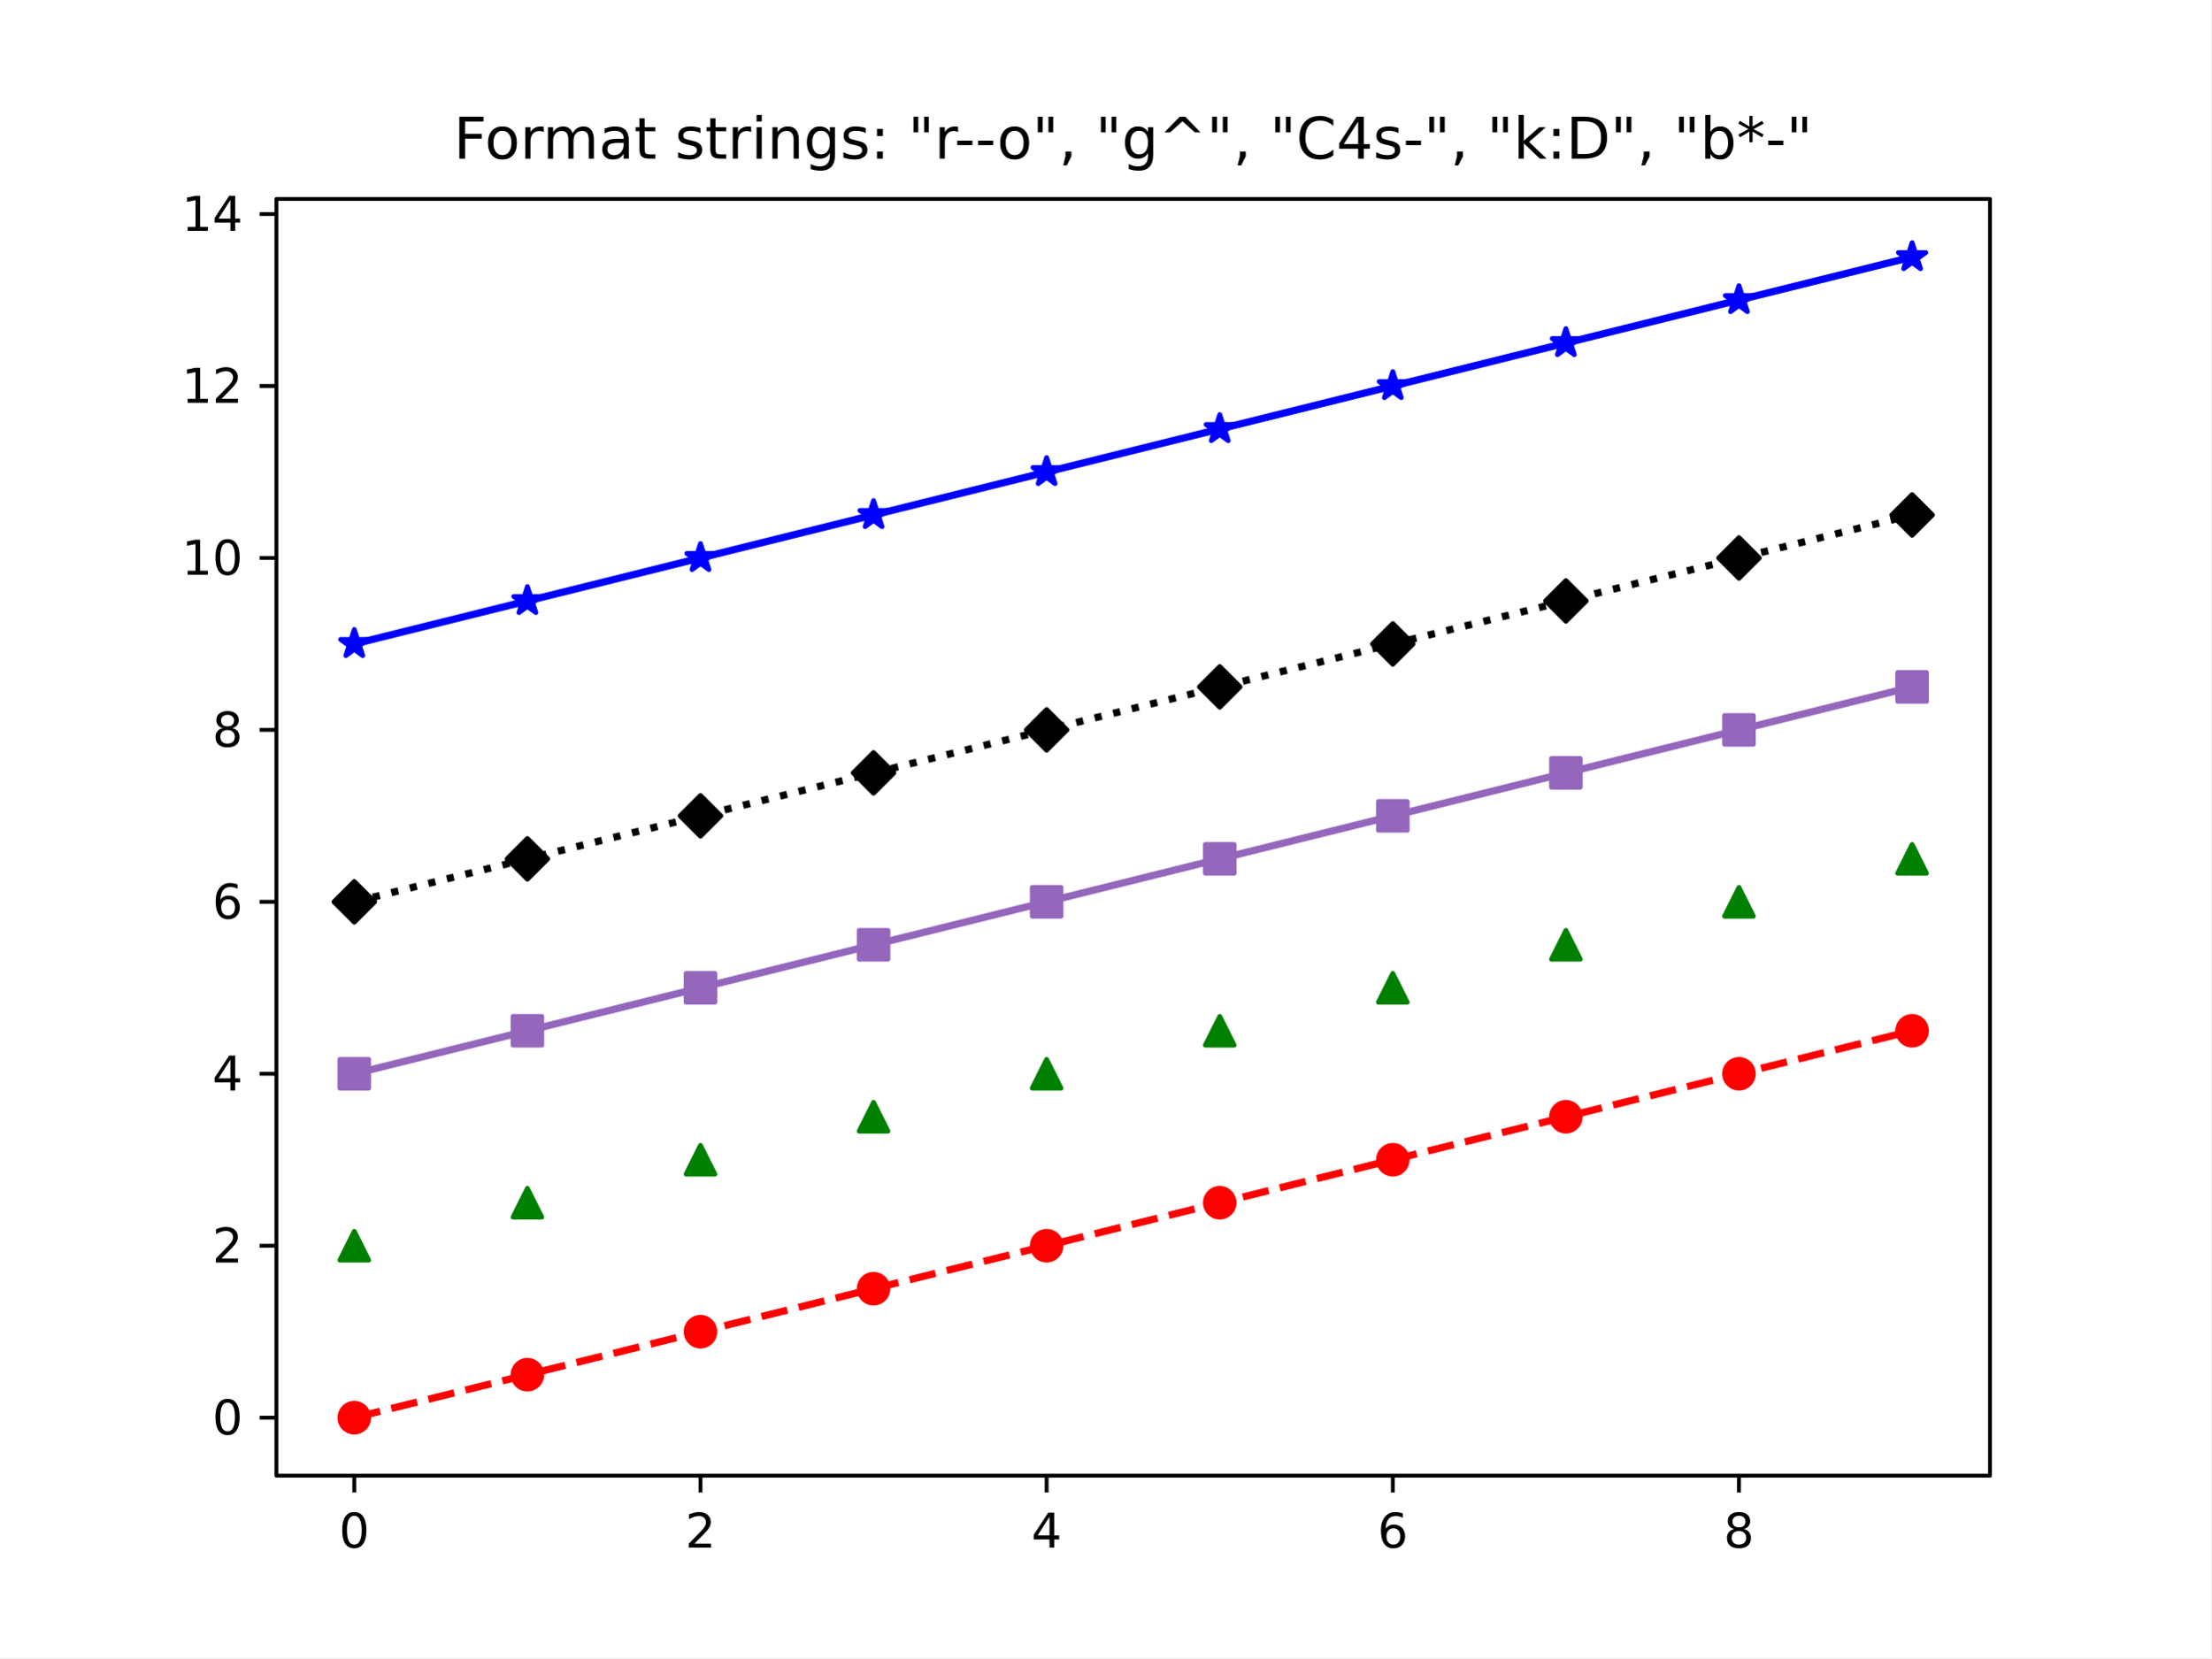
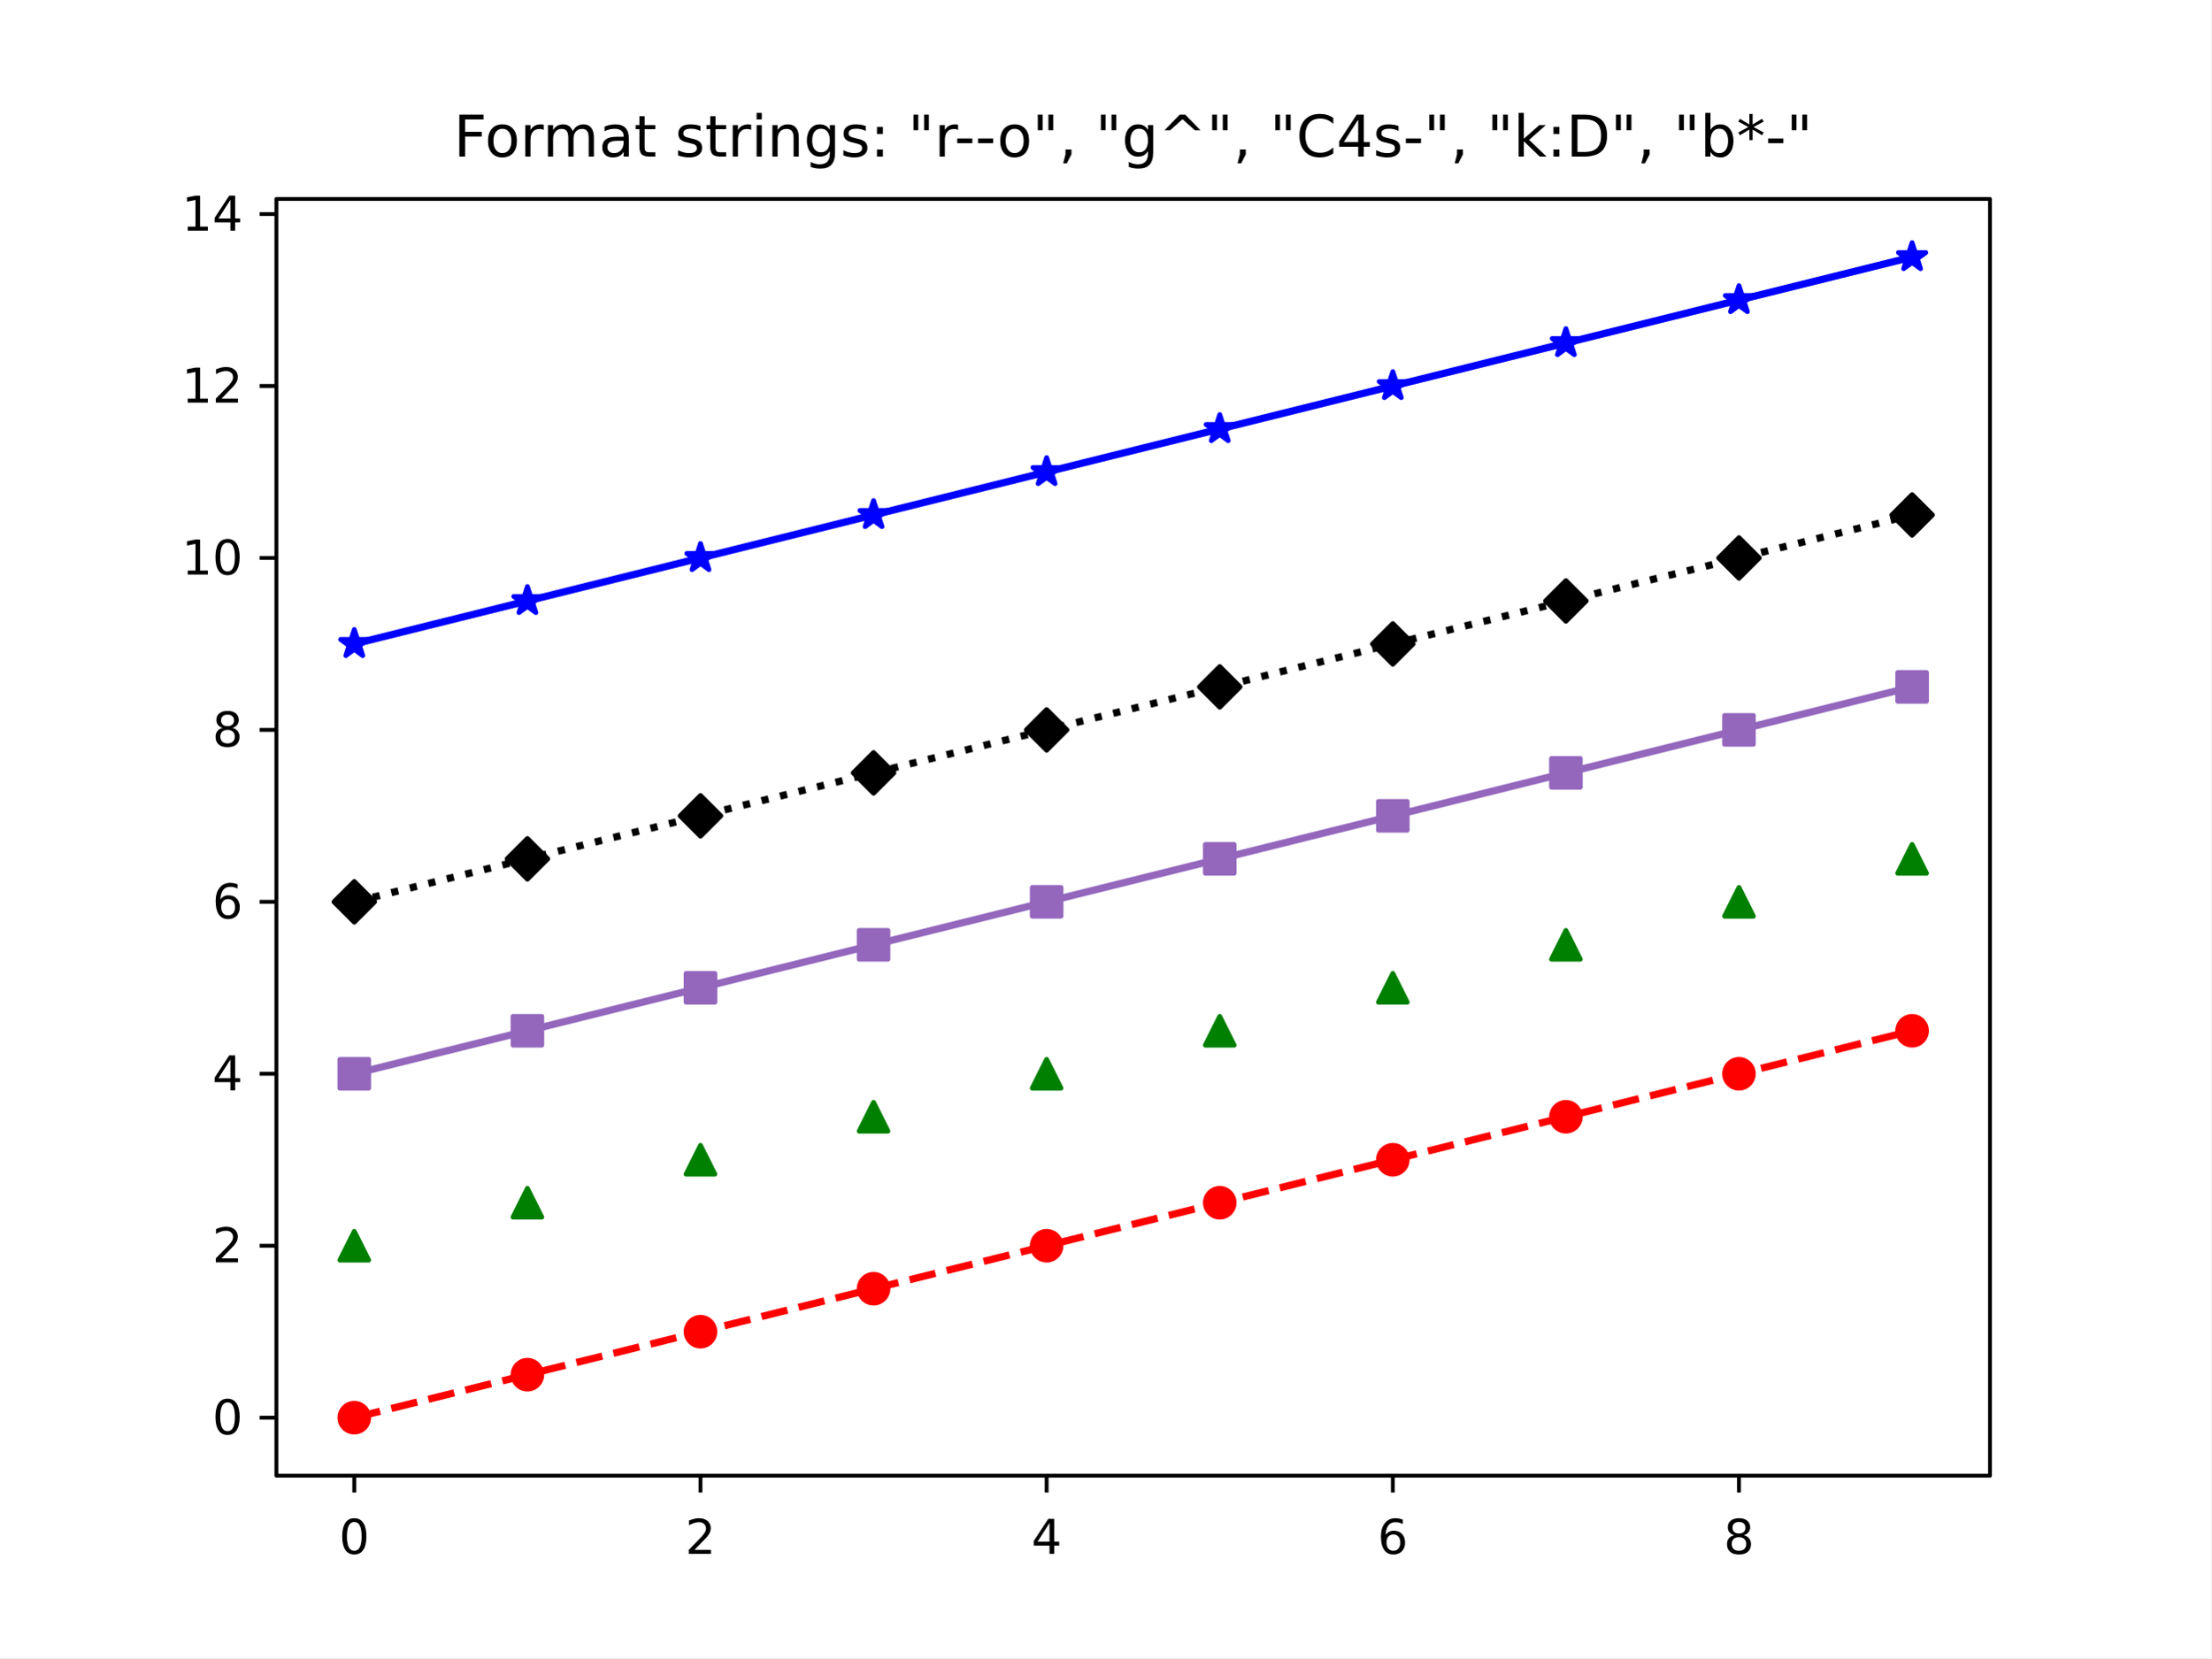
<svg xmlns="http://www.w3.org/2000/svg" width="460.8pt" height="345.6pt" viewBox="0 0 460.8 345.6" version="1.1">
  <defs>
    <clipPath id="p1">
      <rect x="57.6" y="41.47" width="357.12" height="266.11" />
    </clipPath>
    <path id="m1" d="M 0 3 C 0.8 3 1.56 2.68 2.12 2.12 C 2.68 1.56 3 0.8 3 0 C 3 -0.8 2.68 -1.56 2.12 -2.12 C 1.56 -2.68 0.8 -3 0 -3 C -0.8 -3 -1.56 -2.68 -2.12 -2.12 C -2.68 -1.56 -3 -0.8 -3 0 C -3 0.8 -2.68 1.56 -2.12 2.12 C -1.56 2.68 -0.8 3 0 3 z" />
    <path id="m2" d="M 0 -3 L -3 3 L 3 3 z" />
    <path id="m3" d="M -3 3 L 3 3 L 3 -3 L -3 -3 z" />
    <path id="m4" d="M 0 4.24 L 4.24 0 L 0 -4.24 L -4.24 0 z" />
    <path id="m5" d="M 0 -3 L -0.67 -0.93 L -2.85 -0.93 L -1.09 0.35 L -1.76 2.43 L 0 1.15 L 1.76 2.43 L 1.09 0.35 L 2.85 -0.93 L 0.67 -0.93 z" />
  </defs>
  <g id="figure_1">
    <path d="M 0 345.6 L 460.8 345.6 L 460.8 0 L 0 0 z" fill="#ffffff" />
    <g id="axes_1">
      <path d="M 57.6 307.58 L 414.72 307.58 L 414.72 41.47 L 57.6 41.47 z" fill="#ffffff" />
      <g id="line2d_1">
        <path clip-path="url(#p1)" d="M 73.83 295.49 L 109.91 286.53 L 145.98 277.57 L 182.05 268.61 L 218.12 259.65 L 254.2 250.69 L 290.27 241.73 L 326.34 232.77 L 362.41 223.81 L 398.49 214.85" fill="none" stroke="#ff0000" stroke-width="1.5" stroke-dasharray="5.55,2.4" stroke-linejoin="round" />
        <g clip-path="url(#p1)" fill="#ff0000" stroke="#ff0000" stroke-width="1" stroke-linejoin="round">
          <use href="#m1" x="73.83" y="295.49" />
          <use href="#m1" x="109.91" y="286.53" />
          <use href="#m1" x="145.98" y="277.57" />
          <use href="#m1" x="182.05" y="268.61" />
          <use href="#m1" x="218.12" y="259.65" />
          <use href="#m1" x="254.2" y="250.69" />
          <use href="#m1" x="290.27" y="241.73" />
          <use href="#m1" x="326.34" y="232.77" />
          <use href="#m1" x="362.41" y="223.81" />
          <use href="#m1" x="398.49" y="214.85" />
        </g>
      </g>
      <g id="line2d_2">
        <g clip-path="url(#p1)" fill="#008000" stroke="#008000" stroke-width="1" stroke-linejoin="round">
          <use href="#m2" x="73.83" y="259.65" />
          <use href="#m2" x="109.91" y="250.69" />
          <use href="#m2" x="145.98" y="241.73" />
          <use href="#m2" x="182.05" y="232.77" />
          <use href="#m2" x="218.12" y="223.81" />
          <use href="#m2" x="254.2" y="214.85" />
          <use href="#m2" x="290.27" y="205.89" />
          <use href="#m2" x="326.34" y="196.93" />
          <use href="#m2" x="362.41" y="187.97" />
          <use href="#m2" x="398.49" y="179.01" />
        </g>
      </g>
      <g id="line2d_3">
        <path clip-path="url(#p1)" d="M 73.83 223.81 L 109.91 214.85 L 145.98 205.89 L 182.05 196.93 L 218.12 187.97 L 254.2 179.01 L 290.27 170.05 L 326.34 161.09 L 362.41 152.13 L 398.49 143.17" fill="none" stroke="#9467bd" stroke-width="1.5" stroke-linecap="square" stroke-linejoin="round" />
        <g clip-path="url(#p1)" fill="#9467bd" stroke="#9467bd" stroke-width="1" stroke-linejoin="round">
          <use href="#m3" x="73.83" y="223.81" />
          <use href="#m3" x="109.91" y="214.85" />
          <use href="#m3" x="145.98" y="205.89" />
          <use href="#m3" x="182.05" y="196.93" />
          <use href="#m3" x="218.12" y="187.97" />
          <use href="#m3" x="254.2" y="179.01" />
          <use href="#m3" x="290.27" y="170.05" />
          <use href="#m3" x="326.34" y="161.09" />
          <use href="#m3" x="362.41" y="152.13" />
          <use href="#m3" x="398.49" y="143.17" />
        </g>
      </g>
      <g id="line2d_4">
        <path clip-path="url(#p1)" d="M 73.83 187.97 L 109.91 179.01 L 145.98 170.05 L 182.05 161.09 L 218.12 152.13 L 254.2 143.17 L 290.27 134.21 L 326.34 125.25 L 362.41 116.29 L 398.49 107.33" fill="none" stroke="#000000" stroke-width="1.5" stroke-dasharray="1.5,2.475" stroke-linejoin="round" />
        <g clip-path="url(#p1)" fill="#000000" stroke="#000000" stroke-width="1" stroke-linejoin="round">
          <use href="#m4" x="73.83" y="187.97" />
          <use href="#m4" x="109.91" y="179.01" />
          <use href="#m4" x="145.98" y="170.05" />
          <use href="#m4" x="182.05" y="161.09" />
          <use href="#m4" x="218.12" y="152.13" />
          <use href="#m4" x="254.2" y="143.17" />
          <use href="#m4" x="290.27" y="134.21" />
          <use href="#m4" x="326.34" y="125.25" />
          <use href="#m4" x="362.41" y="116.29" />
          <use href="#m4" x="398.49" y="107.33" />
        </g>
      </g>
      <g id="line2d_5">
        <path clip-path="url(#p1)" d="M 73.83 134.21 L 109.91 125.25 L 145.98 116.29 L 182.05 107.33 L 218.12 98.37 L 254.2 89.41 L 290.27 80.45 L 326.34 71.49 L 362.41 62.53 L 398.49 53.57" fill="none" stroke="#0000ff" stroke-width="1.5" stroke-linecap="square" stroke-linejoin="round" />
        <g clip-path="url(#p1)" fill="#0000ff" stroke="#0000ff" stroke-width="1" stroke-linejoin="round">
          <use href="#m5" x="73.83" y="134.21" />
          <use href="#m5" x="109.91" y="125.25" />
          <use href="#m5" x="145.98" y="116.29" />
          <use href="#m5" x="182.05" y="107.33" />
          <use href="#m5" x="218.12" y="98.37" />
          <use href="#m5" x="254.2" y="89.41" />
          <use href="#m5" x="290.27" y="80.45" />
          <use href="#m5" x="326.34" y="71.49" />
          <use href="#m5" x="362.41" y="62.53" />
          <use href="#m5" x="398.49" y="53.57" />
        </g>
      </g>
      <g id="spines_1">
        <path d="M 57.6 307.58 L 414.72 307.58 L 414.72 41.47 L 57.6 41.47 z" fill="none" stroke="#000000" stroke-width="0.8" stroke-linecap="square" stroke-linejoin="round" />
      </g>
      <g id="xtick_1">
        <path d="M 73.83 307.58 L 73.83 311.08" fill="none" stroke="#000000" stroke-width="0.8" stroke-linejoin="round" />
-         <text x="73.83" y="314.58" dy="0.8em" font-family="DejaVu Sans, sans-serif" font-size="10" fill="#000000" text-anchor="middle">0</text>
+         <path d="M 73.83 317.23 Q 73.07 317.23 72.68 317.98 Q 72.3 318.72 72.3 320.23 Q 72.3 321.73 72.68 322.48 Q 73.07 323.23 73.83 323.23 Q 74.6 323.23 74.98 322.48 Q 75.36 321.73 75.36 320.23 Q 75.36 318.72 74.98 317.98 Q 74.6 317.23 73.83 317.23 M 73.83 316.44 Q 75.06 316.44 75.7 317.42 Q 76.35 318.38 76.35 320.23 Q 76.35 322.07 75.7 323.04 Q 75.06 324.01 73.83 324.01 Q 72.6 324.01 71.96 323.04 Q 71.31 322.07 71.31 320.23 Q 71.31 318.38 71.96 317.42 Q 72.6 316.44 73.83 316.44 z" fill="#000000" />
        <path d="M 145.98 307.58 L 145.98 311.08" fill="none" stroke="#000000" stroke-width="0.8" stroke-linejoin="round" />
-         <text x="145.98" y="314.58" dy="0.8em" font-family="DejaVu Sans, sans-serif" font-size="10" fill="#000000" text-anchor="middle">2</text>
+         <path d="M 144.72 323.04 L 148.16 323.04 L 148.16 323.87 L 143.53 323.87 L 143.53 323.04 Q 144.09 322.46 145.06 321.48 Q 146.03 320.5 146.28 320.21 Q 146.75 319.68 146.94 319.32 Q 147.13 318.94 147.13 318.59 Q 147.13 318.01 146.72 317.64 Q 146.31 317.27 145.66 317.27 Q 145.19 317.27 144.68 317.44 Q 144.16 317.6 143.58 317.92 L 143.58 316.93 Q 144.17 316.69 144.69 316.57 Q 145.21 316.44 145.64 316.44 Q 146.77 316.44 147.45 317.01 Q 148.12 317.58 148.12 318.52 Q 148.12 318.97 147.95 319.38 Q 147.78 319.78 147.34 320.33 Q 147.22 320.47 146.56 321.15 Q 145.91 321.82 144.72 323.04 z" fill="#000000" />
        <path d="M 218.12 307.58 L 218.12 311.08" fill="none" stroke="#000000" stroke-width="0.8" stroke-linejoin="round" />
-         <text x="218.12" y="314.58" dy="0.8em" font-family="DejaVu Sans, sans-serif" font-size="10" fill="#000000" text-anchor="middle">4</text>
+         <path d="M 218.72 317.44 L 216.23 321.33 L 218.72 321.33 L 218.72 317.44 M 218.46 316.58 L 219.7 316.58 L 219.7 321.33 L 220.74 321.33 L 220.74 322.15 L 219.7 322.15 L 219.7 323.87 L 218.72 323.87 L 218.72 322.15 L 215.43 322.15 L 215.43 321.2 L 218.46 316.58 z" fill="#000000" />
        <path d="M 290.27 307.58 L 290.27 311.08" fill="none" stroke="#000000" stroke-width="0.8" stroke-linejoin="round" />
-         <text x="290.27" y="314.58" dy="0.8em" font-family="DejaVu Sans, sans-serif" font-size="10" fill="#000000" text-anchor="middle">6</text>
+         <path d="M 290.39 319.83 Q 289.72 319.83 289.33 320.28 Q 288.95 320.74 288.95 321.53 Q 288.95 322.31 289.33 322.77 Q 289.72 323.23 290.39 323.23 Q 291.05 323.23 291.44 322.77 Q 291.83 322.31 291.83 321.53 Q 291.83 320.74 291.44 320.28 Q 291.05 319.83 290.39 319.83 M 292.35 316.74 L 292.35 317.64 Q 291.98 317.46 291.59 317.37 Q 291.22 317.27 290.85 317.27 Q 289.87 317.27 289.35 317.93 Q 288.84 318.59 288.77 319.93 Q 289.06 319.5 289.49 319.28 Q 289.92 319.05 290.45 319.05 Q 291.55 319.05 292.18 319.72 Q 292.82 320.38 292.82 321.53 Q 292.82 322.65 292.16 323.33 Q 291.49 324.01 290.39 324.01 Q 289.12 324.01 288.46 323.04 Q 287.79 322.07 287.79 320.23 Q 287.79 318.5 288.61 317.47 Q 289.43 316.44 290.81 316.44 Q 291.18 316.44 291.56 316.52 Q 291.94 316.59 292.35 316.74 z" fill="#000000" />
        <path d="M 362.41 307.58 L 362.41 311.08" fill="none" stroke="#000000" stroke-width="0.8" stroke-linejoin="round" />
-         <text x="362.41" y="314.58" dy="0.8em" font-family="DejaVu Sans, sans-serif" font-size="10" fill="#000000" text-anchor="middle">8</text>
+         <path d="M 362.41 320.4 Q 361.71 320.4 361.3 320.78 Q 360.9 321.16 360.9 321.82 Q 360.9 322.47 361.3 322.85 Q 361.71 323.23 362.41 323.23 Q 363.12 323.23 363.52 322.85 Q 363.93 322.47 363.93 321.82 Q 363.93 321.16 363.52 320.78 Q 363.12 320.4 362.41 320.4 M 361.43 319.98 Q 360.79 319.83 360.43 319.39 Q 360.08 318.96 360.08 318.33 Q 360.08 317.46 360.7 316.95 Q 361.33 316.44 362.41 316.44 Q 363.5 316.44 364.12 316.95 Q 364.74 317.46 364.74 318.33 Q 364.74 318.96 364.38 319.39 Q 364.03 319.83 363.4 319.98 Q 364.12 320.15 364.51 320.63 Q 364.91 321.12 364.91 321.82 Q 364.91 322.88 364.26 323.44 Q 363.62 324.01 362.41 324.01 Q 361.21 324.01 360.56 323.44 Q 359.91 322.88 359.91 321.82 Q 359.91 321.12 360.31 320.63 Q 360.71 320.15 361.43 319.98 M 361.06 318.43 Q 361.06 318.99 361.42 319.31 Q 361.77 319.63 362.41 319.63 Q 363.05 319.63 363.4 319.31 Q 363.76 318.99 363.76 318.43 Q 363.76 317.86 363.4 317.54 Q 363.05 317.23 362.41 317.23 Q 361.77 317.23 361.42 317.54 Q 361.06 317.86 361.06 318.43 z" fill="#000000" />
      </g>
      <g id="ytick_1">
        <path d="M 57.6 295.49 L 54.1 295.49" fill="none" stroke="#000000" stroke-width="0.8" stroke-linejoin="round" />
-         <text x="50.6" y="295.49" dy="0.35em" font-family="DejaVu Sans, sans-serif" font-size="10" fill="#000000" text-anchor="end">0</text>
+         <path d="M 47.42 292.31 Q 46.65 292.31 46.27 293.06 Q 45.89 293.81 45.89 295.31 Q 45.89 296.81 46.27 297.56 Q 46.65 298.31 47.42 298.31 Q 48.18 298.31 48.56 297.56 Q 48.95 296.81 48.95 295.31 Q 48.95 293.81 48.56 293.06 Q 48.18 292.31 47.42 292.31 M 47.42 291.53 Q 48.64 291.53 49.29 292.5 Q 49.94 293.47 49.94 295.31 Q 49.94 297.15 49.29 298.12 Q 48.64 299.09 47.42 299.09 Q 46.19 299.09 45.54 298.12 Q 44.9 297.15 44.9 295.31 Q 44.9 293.47 45.54 292.5 Q 46.19 291.53 47.42 291.53 z" fill="#000000" />
        <path d="M 57.6 259.65 L 54.1 259.65" fill="none" stroke="#000000" stroke-width="0.8" stroke-linejoin="round" />
-         <text x="50.6" y="259.65" dy="0.35em" font-family="DejaVu Sans, sans-serif" font-size="10" fill="#000000" text-anchor="end">2</text>
+         <path d="M 46.16 262.28 L 49.6 262.28 L 49.6 263.11 L 44.97 263.11 L 44.97 262.28 Q 45.53 261.7 46.5 260.72 Q 47.47 259.74 47.72 259.46 Q 48.19 258.93 48.38 258.56 Q 48.57 258.19 48.57 257.83 Q 48.57 257.25 48.16 256.88 Q 47.75 256.52 47.1 256.52 Q 46.64 256.52 46.12 256.68 Q 45.6 256.84 45.02 257.17 L 45.02 256.17 Q 45.61 255.93 46.13 255.81 Q 46.65 255.69 47.08 255.69 Q 48.21 255.69 48.89 256.25 Q 49.56 256.82 49.56 257.77 Q 49.56 258.22 49.39 258.62 Q 49.22 259.02 48.78 259.57 Q 48.66 259.71 48 260.39 Q 47.35 261.06 46.16 262.28 z" fill="#000000" />
        <path d="M 57.6 223.81 L 54.1 223.81" fill="none" stroke="#000000" stroke-width="0.8" stroke-linejoin="round" />
-         <text x="50.6" y="223.81" dy="0.35em" font-family="DejaVu Sans, sans-serif" font-size="10" fill="#000000" text-anchor="end">4</text>
+         <path d="M 48.02 220.84 L 45.53 224.73 L 48.02 224.73 L 48.02 220.84 M 47.76 219.98 L 49 219.98 L 49 224.73 L 50.04 224.73 L 50.04 225.55 L 49 225.55 L 49 227.27 L 48.02 227.27 L 48.02 225.55 L 44.73 225.55 L 44.73 224.6 L 47.76 219.98 z" fill="#000000" />
        <path d="M 57.6 187.97 L 54.1 187.97" fill="none" stroke="#000000" stroke-width="0.8" stroke-linejoin="round" />
-         <text x="50.6" y="187.97" dy="0.35em" font-family="DejaVu Sans, sans-serif" font-size="10" fill="#000000" text-anchor="end">6</text>
+         <path d="M 47.54 187.39 Q 46.87 187.39 46.48 187.85 Q 46.1 188.3 46.1 189.09 Q 46.1 189.88 46.48 190.34 Q 46.87 190.79 47.54 190.79 Q 48.2 190.79 48.59 190.34 Q 48.98 189.88 48.98 189.09 Q 48.98 188.3 48.59 187.85 Q 48.2 187.39 47.54 187.39 M 49.5 184.3 L 49.5 185.2 Q 49.13 185.02 48.74 184.93 Q 48.37 184.84 48 184.84 Q 47.02 184.84 46.5 185.5 Q 45.99 186.16 45.92 187.49 Q 46.21 187.06 46.64 186.84 Q 47.07 186.61 47.6 186.61 Q 48.7 186.61 49.33 187.28 Q 49.97 187.94 49.97 189.09 Q 49.97 190.21 49.31 190.89 Q 48.64 191.57 47.54 191.57 Q 46.27 191.57 45.6 190.6 Q 44.94 189.63 44.94 187.79 Q 44.94 186.06 45.76 185.04 Q 46.58 184.01 47.96 184.01 Q 48.33 184.01 48.71 184.08 Q 49.09 184.15 49.5 184.3 z" fill="#000000" />
        <path d="M 57.6 152.13 L 54.1 152.13" fill="none" stroke="#000000" stroke-width="0.8" stroke-linejoin="round" />
-         <text x="50.6" y="152.13" dy="0.35em" font-family="DejaVu Sans, sans-serif" font-size="10" fill="#000000" text-anchor="end">8</text>
+         <path d="M 47.42 152.13 Q 46.71 152.13 46.31 152.5 Q 45.91 152.88 45.91 153.54 Q 45.91 154.2 46.31 154.57 Q 46.71 154.95 47.42 154.95 Q 48.12 154.95 48.52 154.57 Q 48.93 154.19 48.93 153.54 Q 48.93 152.88 48.52 152.5 Q 48.12 152.13 47.42 152.13 M 46.43 151.71 Q 45.8 151.55 45.44 151.12 Q 45.09 150.68 45.09 150.06 Q 45.09 149.18 45.71 148.68 Q 46.33 148.17 47.42 148.17 Q 48.51 148.17 49.13 148.68 Q 49.75 149.18 49.75 150.06 Q 49.75 150.68 49.39 151.12 Q 49.04 151.55 48.41 151.71 Q 49.12 151.87 49.52 152.36 Q 49.92 152.84 49.92 153.54 Q 49.92 154.6 49.27 155.17 Q 48.62 155.73 47.42 155.73 Q 46.21 155.73 45.56 155.17 Q 44.92 154.6 44.92 153.54 Q 44.92 152.84 45.32 152.36 Q 45.72 151.87 46.43 151.71 M 46.07 150.15 Q 46.07 150.72 46.42 151.03 Q 46.78 151.35 47.42 151.35 Q 48.05 151.35 48.41 151.03 Q 48.77 150.72 48.77 150.15 Q 48.77 149.58 48.41 149.27 Q 48.05 148.95 47.42 148.95 Q 46.78 148.95 46.42 149.27 Q 46.07 149.58 46.07 150.15 z" fill="#000000" />
        <path d="M 57.6 116.29 L 54.1 116.29" fill="none" stroke="#000000" stroke-width="0.8" stroke-linejoin="round" />
-         <text x="50.6" y="116.29" dy="0.35em" font-family="DejaVu Sans, sans-serif" font-size="10" fill="#000000" text-anchor="end">10</text>
+         <path d="M 39.12 118.92 L 40.73 118.92 L 40.73 113.36 L 38.97 113.71 L 38.97 112.81 L 40.72 112.46 L 41.7 112.46 L 41.7 118.92 L 43.31 118.92 L 43.31 119.75 L 39.12 119.75 L 39.12 118.92 z M 47.42 113.11 Q 46.65 113.11 46.27 113.86 Q 45.89 114.61 45.89 116.11 Q 45.89 117.61 46.27 118.36 Q 46.65 119.11 47.42 119.11 Q 48.18 119.11 48.56 118.36 Q 48.95 117.61 48.95 116.11 Q 48.95 114.61 48.56 113.86 Q 48.18 113.11 47.42 113.11 M 47.42 112.33 Q 48.64 112.33 49.29 113.3 Q 49.94 114.27 49.94 116.11 Q 49.94 117.95 49.29 118.92 Q 48.64 119.89 47.42 119.89 Q 46.19 119.89 45.54 118.92 Q 44.9 117.95 44.9 116.11 Q 44.9 114.27 45.54 113.3 Q 46.19 112.33 47.42 112.33 z" fill="#000000" />
        <path d="M 57.6 80.45 L 54.1 80.45" fill="none" stroke="#000000" stroke-width="0.8" stroke-linejoin="round" />
-         <text x="50.6" y="80.45" dy="0.35em" font-family="DejaVu Sans, sans-serif" font-size="10" fill="#000000" text-anchor="end">12</text>
+         <path d="M 39.12 83.08 L 40.73 83.08 L 40.73 77.52 L 38.97 77.87 L 38.97 76.97 L 40.72 76.62 L 41.7 76.62 L 41.7 83.08 L 43.31 83.08 L 43.31 83.91 L 39.12 83.91 L 39.12 83.08 z M 46.16 83.08 L 49.6 83.08 L 49.6 83.91 L 44.97 83.91 L 44.97 83.08 Q 45.53 82.5 46.5 81.52 Q 47.47 80.54 47.72 80.26 Q 48.19 79.73 48.38 79.36 Q 48.57 78.99 48.57 78.63 Q 48.57 78.05 48.16 77.68 Q 47.75 77.32 47.1 77.32 Q 46.64 77.32 46.12 77.48 Q 45.6 77.64 45.02 77.97 L 45.02 76.97 Q 45.61 76.73 46.13 76.61 Q 46.65 76.49 47.08 76.49 Q 48.21 76.49 48.89 77.05 Q 49.56 77.62 49.56 78.57 Q 49.56 79.02 49.39 79.42 Q 49.22 79.82 48.78 80.37 Q 48.66 80.51 48 81.19 Q 47.35 81.86 46.16 83.08 z" fill="#000000" />
        <path d="M 57.6 44.61 L 54.1 44.61" fill="none" stroke="#000000" stroke-width="0.8" stroke-linejoin="round" />
-         <text x="50.6" y="44.61" dy="0.35em" font-family="DejaVu Sans, sans-serif" font-size="10" fill="#000000" text-anchor="end">14</text>
+         <path d="M 39.12 47.24 L 40.73 47.24 L 40.73 41.68 L 38.97 42.03 L 38.97 41.13 L 40.72 40.78 L 41.7 40.78 L 41.7 47.24 L 43.31 47.24 L 43.31 48.07 L 39.12 48.07 L 39.12 47.24 z M 48.02 41.64 L 45.53 45.53 L 48.02 45.53 L 48.02 41.64 M 47.76 40.78 L 49 40.78 L 49 45.53 L 50.04 45.53 L 50.04 46.35 L 49 46.35 L 49 48.07 L 48.02 48.07 L 48.02 46.35 L 44.73 46.35 L 44.73 45.4 L 47.76 40.78 z" fill="#000000" />
      </g>
      <g id="text_1">
-         <text x="236.16" y="35.47" dy="-0.2em" font-family="DejaVu Sans, sans-serif" font-size="12" fill="#000000" text-anchor="middle">Format strings: "r--o", "g^", "C4s-", "k:D", "b*-"</text>
+         <path d="M 95.73 23.89 L 100.76 23.89 L 100.76 24.89 L 96.92 24.89 L 96.92 27.47 L 100.39 27.47 L 100.39 28.46 L 96.92 28.46 L 96.92 32.64 L 95.73 32.64 L 95.73 23.89 z M 104.7 26.84 Q 103.84 26.84 103.33 27.51 Q 102.83 28.19 102.83 29.37 Q 102.83 30.54 103.33 31.22 Q 103.83 31.9 104.7 31.9 Q 105.57 31.9 106.07 31.22 Q 106.57 30.54 106.57 29.37 Q 106.57 28.2 106.07 27.52 Q 105.57 26.84 104.7 26.84 M 104.7 25.92 Q 106.11 25.92 106.91 26.84 Q 107.72 27.75 107.72 29.37 Q 107.72 30.98 106.91 31.9 Q 106.11 32.81 104.7 32.81 Q 103.29 32.81 102.49 31.9 Q 101.69 30.98 101.69 29.37 Q 101.69 27.75 102.49 26.84 Q 103.29 25.92 104.7 25.92 z M 113.31 27.09 Q 113.12 26.98 112.91 26.93 Q 112.7 26.88 112.44 26.88 Q 111.53 26.88 111.03 27.48 Q 110.55 28.07 110.55 29.18 L 110.55 32.64 L 109.46 32.64 L 109.46 26.08 L 110.55 26.08 L 110.55 27.1 Q 110.89 26.5 111.43 26.21 Q 111.98 25.92 112.76 25.92 Q 112.87 25.92 113 25.94 Q 113.14 25.95 113.3 25.98 L 113.31 27.09 z M 119.34 27.34 Q 119.74 26.61 120.3 26.27 Q 120.87 25.92 121.63 25.92 Q 122.65 25.92 123.21 26.64 Q 123.77 27.36 123.77 28.68 L 123.77 32.64 L 122.68 32.64 L 122.68 28.72 Q 122.68 27.77 122.35 27.32 Q 122.01 26.86 121.33 26.86 Q 120.49 26.86 120 27.42 Q 119.52 27.97 119.52 28.93 L 119.52 32.64 L 118.43 32.64 L 118.43 28.72 Q 118.43 27.77 118.1 27.32 Q 117.77 26.86 117.07 26.86 Q 116.24 26.86 115.76 27.42 Q 115.27 27.98 115.27 28.93 L 115.27 32.64 L 114.19 32.64 L 114.19 26.08 L 115.27 26.08 L 115.27 27.1 Q 115.64 26.5 116.15 26.21 Q 116.67 25.92 117.38 25.92 Q 118.09 25.92 118.59 26.28 Q 119.1 26.65 119.34 27.34 z M 128.9 29.34 Q 127.59 29.34 127.09 29.64 Q 126.58 29.94 126.58 30.66 Q 126.58 31.24 126.96 31.58 Q 127.34 31.91 127.99 31.91 Q 128.89 31.91 129.43 31.28 Q 129.97 30.64 129.97 29.58 L 129.97 29.34 L 128.9 29.34 M 131.05 28.9 L 131.05 32.64 L 129.97 32.64 L 129.97 31.65 Q 129.6 32.24 129.05 32.53 Q 128.5 32.81 127.7 32.81 Q 126.7 32.81 126.1 32.25 Q 125.51 31.68 125.51 30.73 Q 125.51 29.62 126.24 29.06 Q 126.99 28.5 128.46 28.5 L 129.97 28.5 L 129.97 28.39 Q 129.97 27.65 129.48 27.25 Q 128.99 26.84 128.11 26.84 Q 127.54 26.84 127.01 26.97 Q 126.48 27.1 125.99 27.37 L 125.99 26.38 Q 126.58 26.15 127.13 26.04 Q 127.69 25.92 128.22 25.92 Q 129.64 25.92 130.35 26.66 Q 131.05 27.4 131.05 28.9 z M 134.34 24.22 L 134.34 26.08 L 136.56 26.08 L 136.56 26.92 L 134.34 26.92 L 134.34 30.48 Q 134.34 31.28 134.55 31.51 Q 134.78 31.74 135.45 31.74 L 136.56 31.74 L 136.56 32.64 L 135.45 32.64 Q 134.2 32.64 133.73 32.18 Q 133.25 31.71 133.25 30.48 L 133.25 26.92 L 132.46 26.92 L 132.46 26.08 L 133.25 26.08 L 133.25 24.22 L 134.34 24.22 z z M 145.97 26.27 L 145.97 27.29 Q 145.52 27.06 145.02 26.94 Q 144.53 26.82 144 26.82 Q 143.2 26.82 142.8 27.07 Q 142.4 27.32 142.4 27.81 Q 142.4 28.18 142.69 28.4 Q 142.97 28.61 143.84 28.8 L 144.21 28.89 Q 145.36 29.13 145.84 29.58 Q 146.32 30.03 146.32 30.83 Q 146.32 31.75 145.6 32.28 Q 144.88 32.81 143.61 32.81 Q 143.08 32.81 142.51 32.71 Q 141.94 32.61 141.31 32.4 L 141.31 31.29 Q 141.91 31.6 142.49 31.76 Q 143.07 31.91 143.63 31.91 Q 144.4 31.91 144.81 31.65 Q 145.22 31.39 145.22 30.91 Q 145.22 30.47 144.92 30.24 Q 144.62 30.01 143.62 29.79 L 143.25 29.7 Q 142.25 29.49 141.8 29.06 Q 141.36 28.62 141.36 27.85 Q 141.36 26.93 142.01 26.43 Q 142.67 25.92 143.87 25.92 Q 144.47 25.92 145 26.01 Q 145.53 26.1 145.97 26.27 z M 149.11 24.22 L 149.11 26.08 L 151.33 26.08 L 151.33 26.92 L 149.11 26.92 L 149.11 30.48 Q 149.11 31.28 149.32 31.51 Q 149.55 31.74 150.22 31.74 L 151.33 31.74 L 151.33 32.64 L 150.22 32.64 Q 148.97 32.64 148.5 32.18 Q 148.02 31.71 148.02 30.48 L 148.02 26.92 L 147.23 26.92 L 147.23 26.08 L 148.02 26.08 L 148.02 24.22 L 149.11 24.22 z M 156.55 27.09 Q 156.37 26.98 156.15 26.93 Q 155.94 26.88 155.68 26.88 Q 154.77 26.88 154.28 27.48 Q 153.79 28.07 153.79 29.18 L 153.79 32.64 L 152.7 32.64 L 152.7 26.08 L 153.79 26.08 L 153.79 27.1 Q 154.13 26.5 154.67 26.21 Q 155.22 25.92 156 25.92 Q 156.11 25.92 156.24 25.94 Q 156.38 25.95 156.54 25.98 L 156.55 27.09 z M 157.68 26.08 L 158.76 26.08 L 158.76 32.64 L 157.68 32.64 L 157.68 26.08 M 157.68 23.52 L 158.76 23.52 L 158.76 24.89 L 157.68 24.89 L 157.68 23.52 z M 166.47 28.68 L 166.47 32.64 L 165.39 32.64 L 165.39 28.72 Q 165.39 27.78 165.03 27.32 Q 164.66 26.86 163.94 26.86 Q 163.06 26.86 162.56 27.42 Q 162.06 27.97 162.06 28.93 L 162.06 32.64 L 160.97 32.64 L 160.97 26.08 L 162.06 26.08 L 162.06 27.1 Q 162.44 26.51 162.96 26.21 Q 163.49 25.92 164.18 25.92 Q 165.31 25.92 165.89 26.62 Q 166.47 27.32 166.47 28.68 z M 172.94 29.28 Q 172.94 28.11 172.45 27.47 Q 171.97 26.82 171.1 26.82 Q 170.23 26.82 169.74 27.47 Q 169.26 28.11 169.26 29.28 Q 169.26 30.45 169.74 31.1 Q 170.23 31.74 171.1 31.74 Q 171.97 31.74 172.45 31.1 Q 172.94 30.45 172.94 29.28 M 174.02 31.83 Q 174.02 33.5 173.27 34.32 Q 172.53 35.14 170.99 35.14 Q 170.42 35.14 169.92 35.06 Q 169.42 34.97 168.94 34.79 L 168.94 33.74 Q 169.42 34 169.88 34.12 Q 170.34 34.25 170.82 34.25 Q 171.88 34.25 172.41 33.7 Q 172.94 33.14 172.94 32.02 L 172.94 31.49 Q 172.6 32.07 172.08 32.35 Q 171.56 32.64 170.83 32.64 Q 169.63 32.64 168.89 31.72 Q 168.15 30.8 168.15 29.28 Q 168.15 27.76 168.89 26.84 Q 169.63 25.92 170.83 25.92 Q 171.56 25.92 172.08 26.21 Q 172.6 26.5 172.94 27.08 L 172.94 26.08 L 174.02 26.08 L 174.02 31.83 z M 180.42 26.27 L 180.42 27.29 Q 179.96 27.06 179.47 26.94 Q 178.98 26.82 178.45 26.82 Q 177.65 26.82 177.24 27.07 Q 176.85 27.32 176.85 27.81 Q 176.85 28.18 177.13 28.4 Q 177.42 28.61 178.29 28.8 L 178.66 28.89 Q 179.8 29.13 180.29 29.58 Q 180.77 30.03 180.77 30.83 Q 180.77 31.75 180.04 32.28 Q 179.32 32.81 178.06 32.81 Q 177.53 32.81 176.96 32.71 Q 176.39 32.61 175.76 32.4 L 175.76 31.29 Q 176.35 31.6 176.93 31.76 Q 177.51 31.91 178.08 31.91 Q 178.84 31.91 179.25 31.65 Q 179.66 31.39 179.66 30.91 Q 179.66 30.47 179.37 30.24 Q 179.07 30.01 178.07 29.79 L 177.7 29.7 Q 176.69 29.49 176.25 29.06 Q 175.8 28.62 175.8 27.85 Q 175.8 26.93 176.46 26.43 Q 177.12 25.92 178.32 25.92 Q 178.92 25.92 179.45 26.01 Q 179.97 26.1 180.42 26.27 z M 182.76 31.15 L 184 31.15 L 184 32.64 L 182.76 32.64 L 182.76 31.15 M 182.76 26.44 L 184 26.44 L 184 27.93 L 182.76 27.93 L 182.76 26.44 z z M 191.37 23.89 L 191.37 27.15 L 190.37 27.15 L 190.37 23.89 L 191.37 23.89 M 193.58 23.89 L 193.58 27.15 L 192.58 27.15 L 192.58 23.89 L 193.58 23.89 z M 199.67 27.09 Q 199.49 26.98 199.27 26.93 Q 199.06 26.88 198.8 26.88 Q 197.89 26.88 197.39 27.48 Q 196.91 28.07 196.91 29.18 L 196.91 32.64 L 195.82 32.64 L 195.82 26.08 L 196.91 26.08 L 196.91 27.1 Q 197.25 26.5 197.79 26.21 Q 198.34 25.92 199.12 25.92 Q 199.23 25.92 199.36 25.94 Q 199.5 25.95 199.66 25.98 L 199.67 27.09 z M 199.49 28.87 L 202.64 28.87 L 202.64 29.84 L 199.49 29.84 L 199.49 28.87 z M 203.82 28.87 L 206.97 28.87 L 206.97 29.84 L 203.82 29.84 L 203.82 28.87 z M 211.46 26.84 Q 210.59 26.84 210.09 27.51 Q 209.58 28.19 209.58 29.37 Q 209.58 30.54 210.08 31.22 Q 210.58 31.9 211.46 31.9 Q 212.32 31.9 212.82 31.22 Q 213.33 30.54 213.33 29.37 Q 213.33 28.2 212.82 27.52 Q 212.32 26.84 211.46 26.84 M 211.46 25.92 Q 212.86 25.92 213.67 26.84 Q 214.47 27.75 214.47 29.37 Q 214.47 30.98 213.67 31.9 Q 212.86 32.81 211.46 32.81 Q 210.04 32.81 209.24 31.9 Q 208.45 30.98 208.45 29.37 Q 208.45 27.75 209.24 26.84 Q 210.04 25.92 211.46 25.92 z M 217.28 23.89 L 217.28 27.15 L 216.28 27.15 L 216.28 23.89 L 217.28 23.89 M 219.49 23.89 L 219.49 27.15 L 218.49 27.15 L 218.49 23.89 L 219.49 23.89 z M 222.05 31.15 L 223.29 31.15 L 223.29 32.16 L 222.33 34.04 L 221.57 34.04 L 222.05 32.16 L 222.05 31.15 z z M 230.42 23.89 L 230.42 27.15 L 229.43 27.15 L 229.43 23.89 L 230.42 23.89 M 232.64 23.89 L 232.64 27.15 L 231.64 27.15 L 231.64 23.89 L 232.64 23.89 z M 239.24 29.28 Q 239.24 28.11 238.76 27.47 Q 238.28 26.82 237.4 26.82 Q 236.54 26.82 236.05 27.47 Q 235.57 28.11 235.57 29.28 Q 235.57 30.45 236.05 31.1 Q 236.54 31.74 237.4 31.74 Q 238.28 31.74 238.76 31.1 Q 239.24 30.45 239.24 29.28 M 240.32 31.83 Q 240.32 33.5 239.58 34.32 Q 238.83 35.14 237.3 35.14 Q 236.73 35.14 236.22 35.06 Q 235.72 34.97 235.25 34.79 L 235.25 33.74 Q 235.72 34 236.18 34.12 Q 236.65 34.25 237.13 34.25 Q 238.19 34.25 238.71 33.7 Q 239.24 33.14 239.24 32.02 L 239.24 31.49 Q 238.91 32.07 238.39 32.35 Q 237.87 32.64 237.14 32.64 Q 235.93 32.64 235.19 31.72 Q 234.45 30.8 234.45 29.28 Q 234.45 27.76 235.19 26.84 Q 235.93 25.92 237.14 25.92 Q 237.87 25.92 238.39 26.21 Q 238.91 26.5 239.24 27.08 L 239.24 26.08 L 240.32 26.08 L 240.32 31.83 z M 247.01 23.89 L 250.19 27.16 L 249.02 27.16 L 246.44 24.84 L 243.86 27.16 L 242.68 27.16 L 245.86 23.89 L 247.01 23.89 z M 253.62 23.89 L 253.62 27.15 L 252.62 27.15 L 252.62 23.89 L 253.62 23.89 M 255.83 23.89 L 255.83 27.15 L 254.83 27.15 L 254.83 23.89 L 255.83 23.89 z M 258.39 31.15 L 259.63 31.15 L 259.63 32.16 L 258.67 34.04 L 257.91 34.04 L 258.39 32.16 L 258.39 31.15 z z M 266.76 23.89 L 266.76 27.15 L 265.77 27.15 L 265.77 23.89 L 266.76 23.89 M 268.98 23.89 L 268.98 27.15 L 267.98 27.15 L 267.98 23.89 L 268.98 23.89 z M 277.86 24.57 L 277.86 25.82 Q 277.26 25.26 276.58 24.98 Q 275.91 24.71 275.15 24.71 Q 273.65 24.71 272.85 25.63 Q 272.05 26.54 272.05 28.28 Q 272.05 30.01 272.85 30.93 Q 273.65 31.84 275.15 31.84 Q 275.91 31.84 276.58 31.56 Q 277.26 31.29 277.86 30.73 L 277.86 31.97 Q 277.24 32.39 276.54 32.6 Q 275.85 32.81 275.08 32.81 Q 273.09 32.81 271.95 31.6 Q 270.81 30.38 270.81 28.28 Q 270.81 26.17 271.95 24.95 Q 273.09 23.74 275.08 23.74 Q 275.86 23.74 276.55 23.95 Q 277.25 24.15 277.86 24.57 z M 283.05 24.93 L 280.06 29.6 L 283.05 29.6 L 283.05 24.93 M 282.74 23.89 L 284.22 23.89 L 284.22 29.6 L 285.47 29.6 L 285.47 30.58 L 284.22 30.58 L 284.22 32.64 L 283.05 32.64 L 283.05 30.58 L 279.1 30.58 L 279.1 29.44 L 282.74 23.89 z M 291.46 26.27 L 291.46 27.29 Q 291 27.06 290.51 26.94 Q 290.02 26.82 289.49 26.82 Q 288.69 26.82 288.29 27.07 Q 287.89 27.32 287.89 27.81 Q 287.89 28.18 288.17 28.4 Q 288.46 28.61 289.33 28.8 L 289.7 28.89 Q 290.85 29.13 291.33 29.58 Q 291.81 30.03 291.81 30.83 Q 291.81 31.75 291.09 32.28 Q 290.37 32.81 289.1 32.81 Q 288.57 32.81 288 32.71 Q 287.43 32.61 286.8 32.4 L 286.8 31.29 Q 287.39 31.6 287.97 31.76 Q 288.55 31.91 289.12 31.91 Q 289.88 31.91 290.29 31.65 Q 290.7 31.39 290.7 30.91 Q 290.7 30.47 290.41 30.24 Q 290.11 30.01 289.11 29.79 L 288.74 29.7 Q 287.73 29.49 287.29 29.06 Q 286.84 28.62 286.84 27.85 Q 286.84 26.93 287.5 26.43 Q 288.16 25.92 289.36 25.92 Q 289.96 25.92 290.49 26.01 Q 291.02 26.1 291.46 26.27 z M 292.98 28.87 L 296.14 28.87 L 296.14 29.84 L 292.98 29.84 L 292.98 28.87 z M 298.88 23.89 L 298.88 27.15 L 297.88 27.15 L 297.88 23.89 L 298.88 23.89 M 301.09 23.89 L 301.09 27.15 L 300.1 27.15 L 300.1 23.89 L 301.09 23.89 z M 303.65 31.15 L 304.89 31.15 L 304.89 32.16 L 303.93 34.04 L 303.17 34.04 L 303.65 32.16 L 303.65 31.15 z z M 312.03 23.89 L 312.03 27.15 L 311.03 27.15 L 311.03 23.89 L 312.03 23.89 M 314.24 23.89 L 314.24 27.15 L 313.25 27.15 L 313.25 23.89 L 314.24 23.89 z M 316.49 23.52 L 317.57 23.52 L 317.57 28.91 L 320.79 26.08 L 322.16 26.08 L 318.68 29.15 L 322.31 32.64 L 320.9 32.64 L 317.57 29.44 L 317.57 32.64 L 316.49 32.64 L 316.49 23.52 z M 323.75 31.15 L 324.99 31.15 L 324.99 32.64 L 323.75 32.64 L 323.75 31.15 M 323.75 26.44 L 324.99 26.44 L 324.99 27.93 L 323.75 27.93 L 323.75 26.44 z M 328.75 24.87 L 328.75 31.67 L 330.18 31.67 Q 331.99 31.67 332.83 30.85 Q 333.67 30.03 333.67 28.26 Q 333.67 26.5 332.83 25.69 Q 331.99 24.87 330.18 24.87 L 328.75 24.87 M 327.57 23.89 L 330 23.89 Q 332.54 23.89 333.73 24.95 Q 334.92 26.01 334.92 28.26 Q 334.92 30.52 333.72 31.58 Q 332.53 32.64 330 32.64 L 327.57 32.64 L 327.57 23.89 z M 337.78 23.89 L 337.78 27.15 L 336.78 27.15 L 336.78 23.89 L 337.78 23.89 M 339.99 23.89 L 339.99 27.15 L 339 27.15 L 339 23.89 L 339.99 23.89 z M 342.55 31.15 L 343.79 31.15 L 343.79 32.16 L 342.83 34.04 L 342.07 34.04 L 342.55 32.16 L 342.55 31.15 z z M 350.93 23.89 L 350.93 27.15 L 349.93 27.15 L 349.93 23.89 L 350.93 23.89 M 353.14 23.89 L 353.14 27.15 L 352.15 27.15 L 352.15 23.89 L 353.14 23.89 z M 360.14 29.37 Q 360.14 28.18 359.65 27.5 Q 359.16 26.82 358.3 26.82 Q 357.45 26.82 356.96 27.5 Q 356.47 28.18 356.47 29.37 Q 356.47 30.56 356.96 31.24 Q 357.45 31.91 358.3 31.91 Q 359.16 31.91 359.65 31.24 Q 360.14 30.56 360.14 29.37 M 356.47 27.08 Q 356.81 26.49 357.33 26.21 Q 357.85 25.92 358.57 25.92 Q 359.76 25.92 360.51 26.87 Q 361.26 27.82 361.26 29.37 Q 361.26 30.91 360.51 31.86 Q 359.76 32.81 358.57 32.81 Q 357.85 32.81 357.33 32.53 Q 356.81 32.24 356.47 31.66 L 356.47 32.64 L 355.39 32.64 L 355.39 23.52 L 356.47 23.52 L 356.47 27.08 z M 367.56 25.34 L 365.45 26.47 L 367.56 27.61 L 367.22 28.19 L 365.25 27 L 365.25 29.21 L 364.58 29.21 L 364.58 27 L 362.61 28.19 L 362.27 27.61 L 364.37 26.47 L 362.27 25.34 L 362.61 24.76 L 364.58 25.94 L 364.58 23.74 L 365.25 23.74 L 365.25 25.94 L 367.22 24.76 L 367.56 25.34 z M 368.5 28.87 L 371.66 28.87 L 371.66 29.84 L 368.5 29.84 L 368.5 28.87 z M 374.39 23.89 L 374.39 27.15 L 373.4 27.15 L 373.4 23.89 L 374.39 23.89 M 376.61 23.89 L 376.61 27.15 L 375.61 27.15 L 375.61 23.89 L 376.61 23.89 z" fill="#000000" />
      </g>
    </g>
  </g>
</svg>
